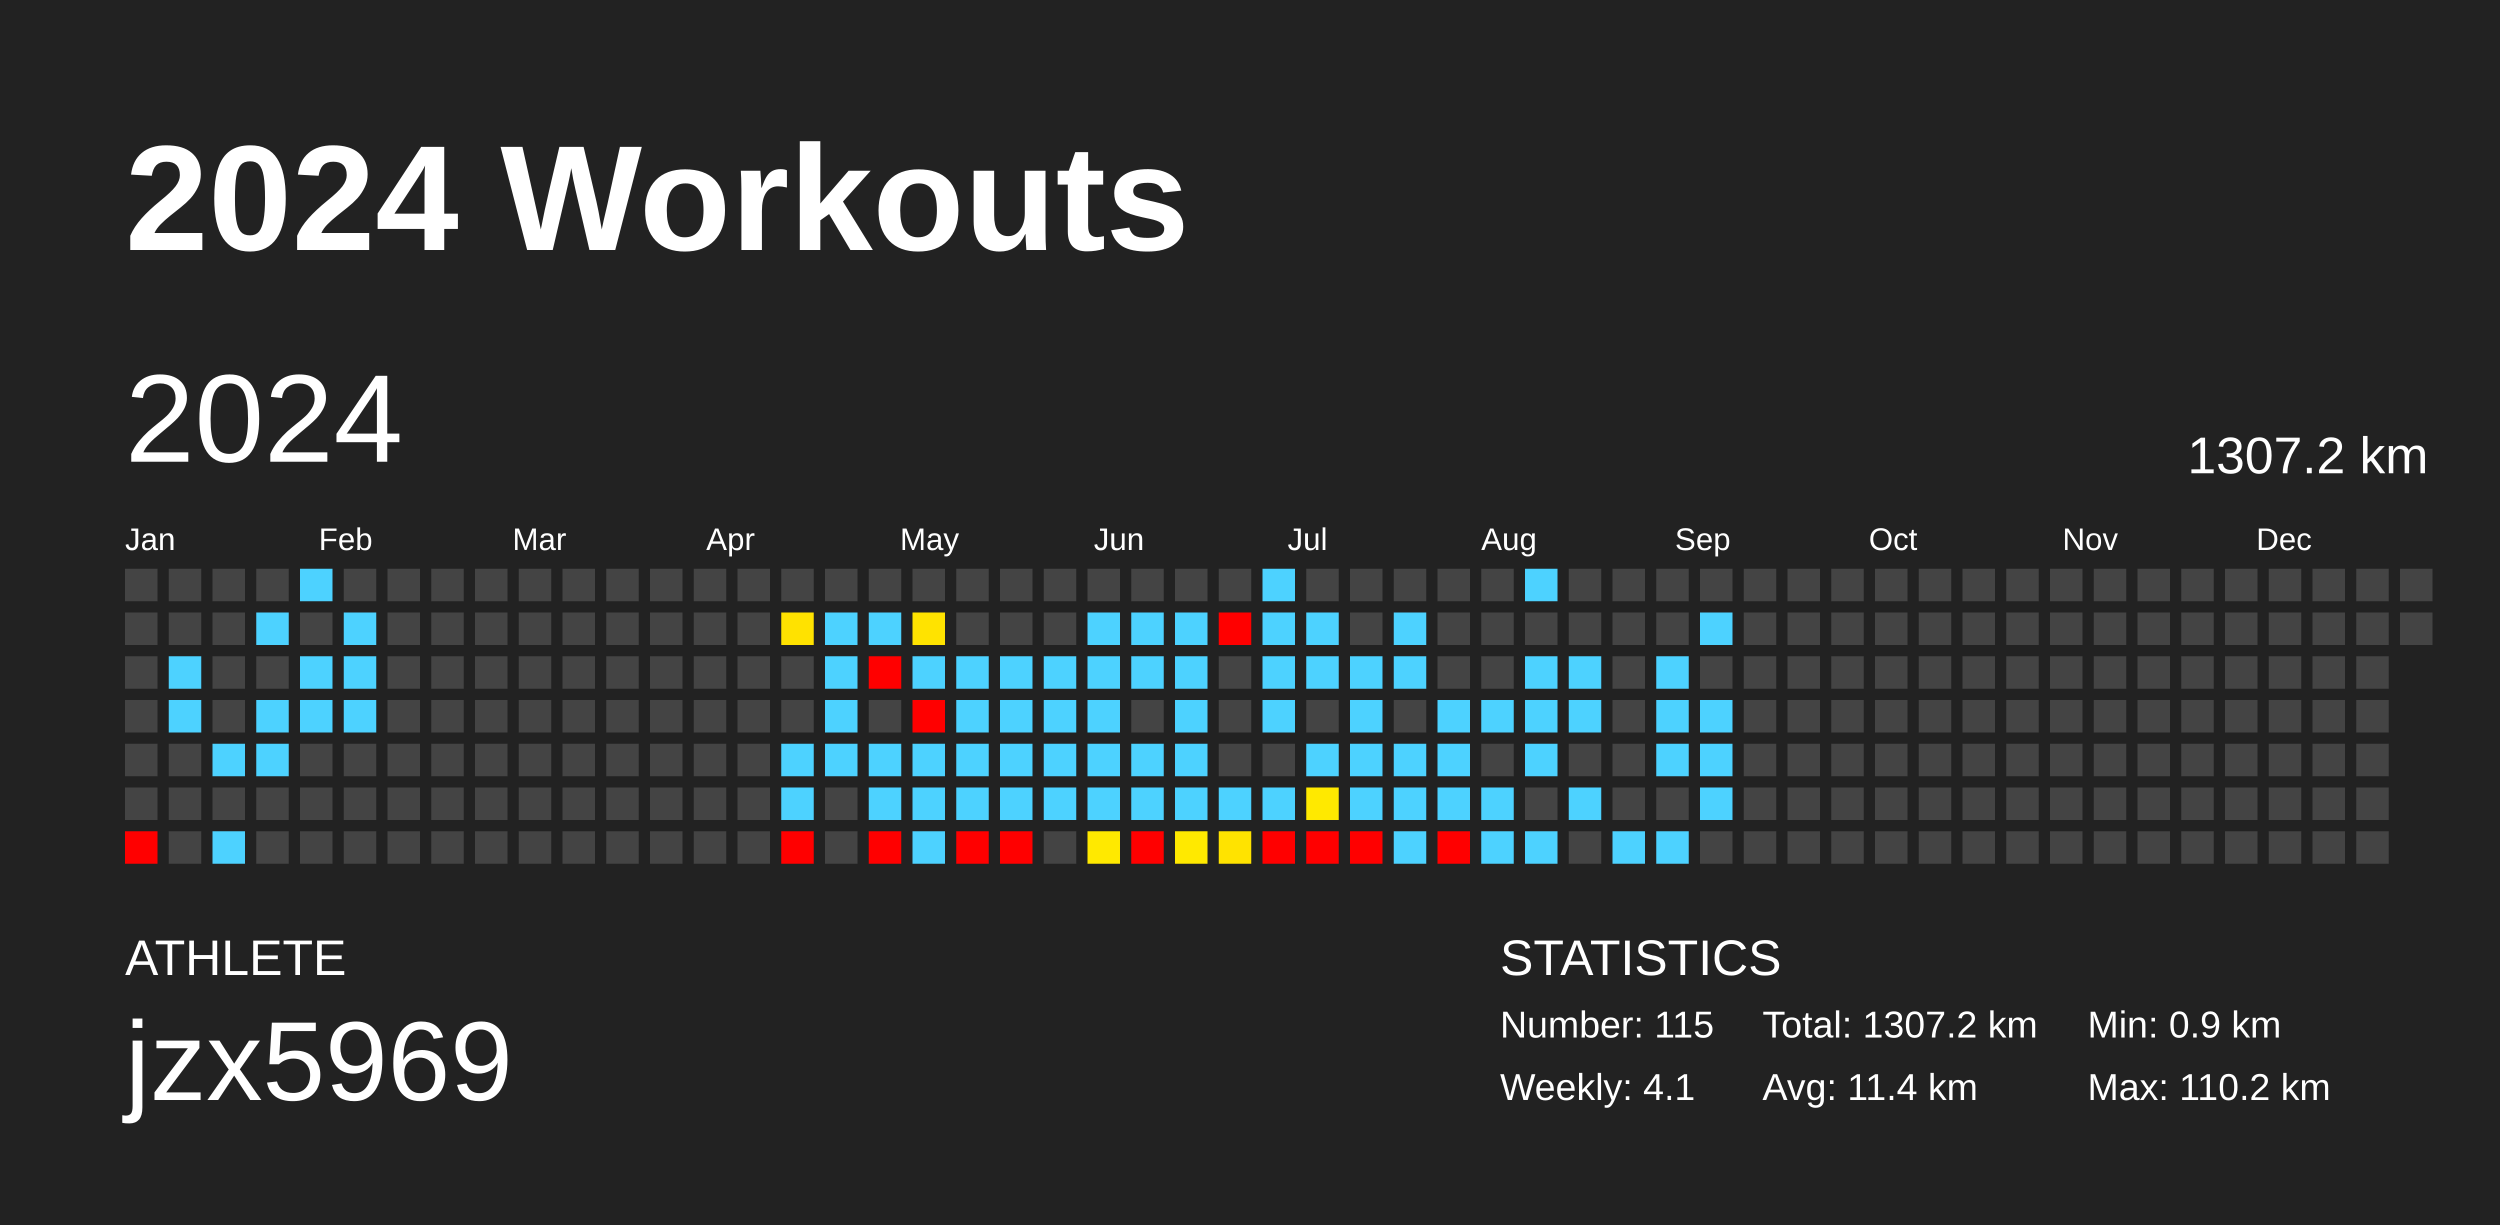
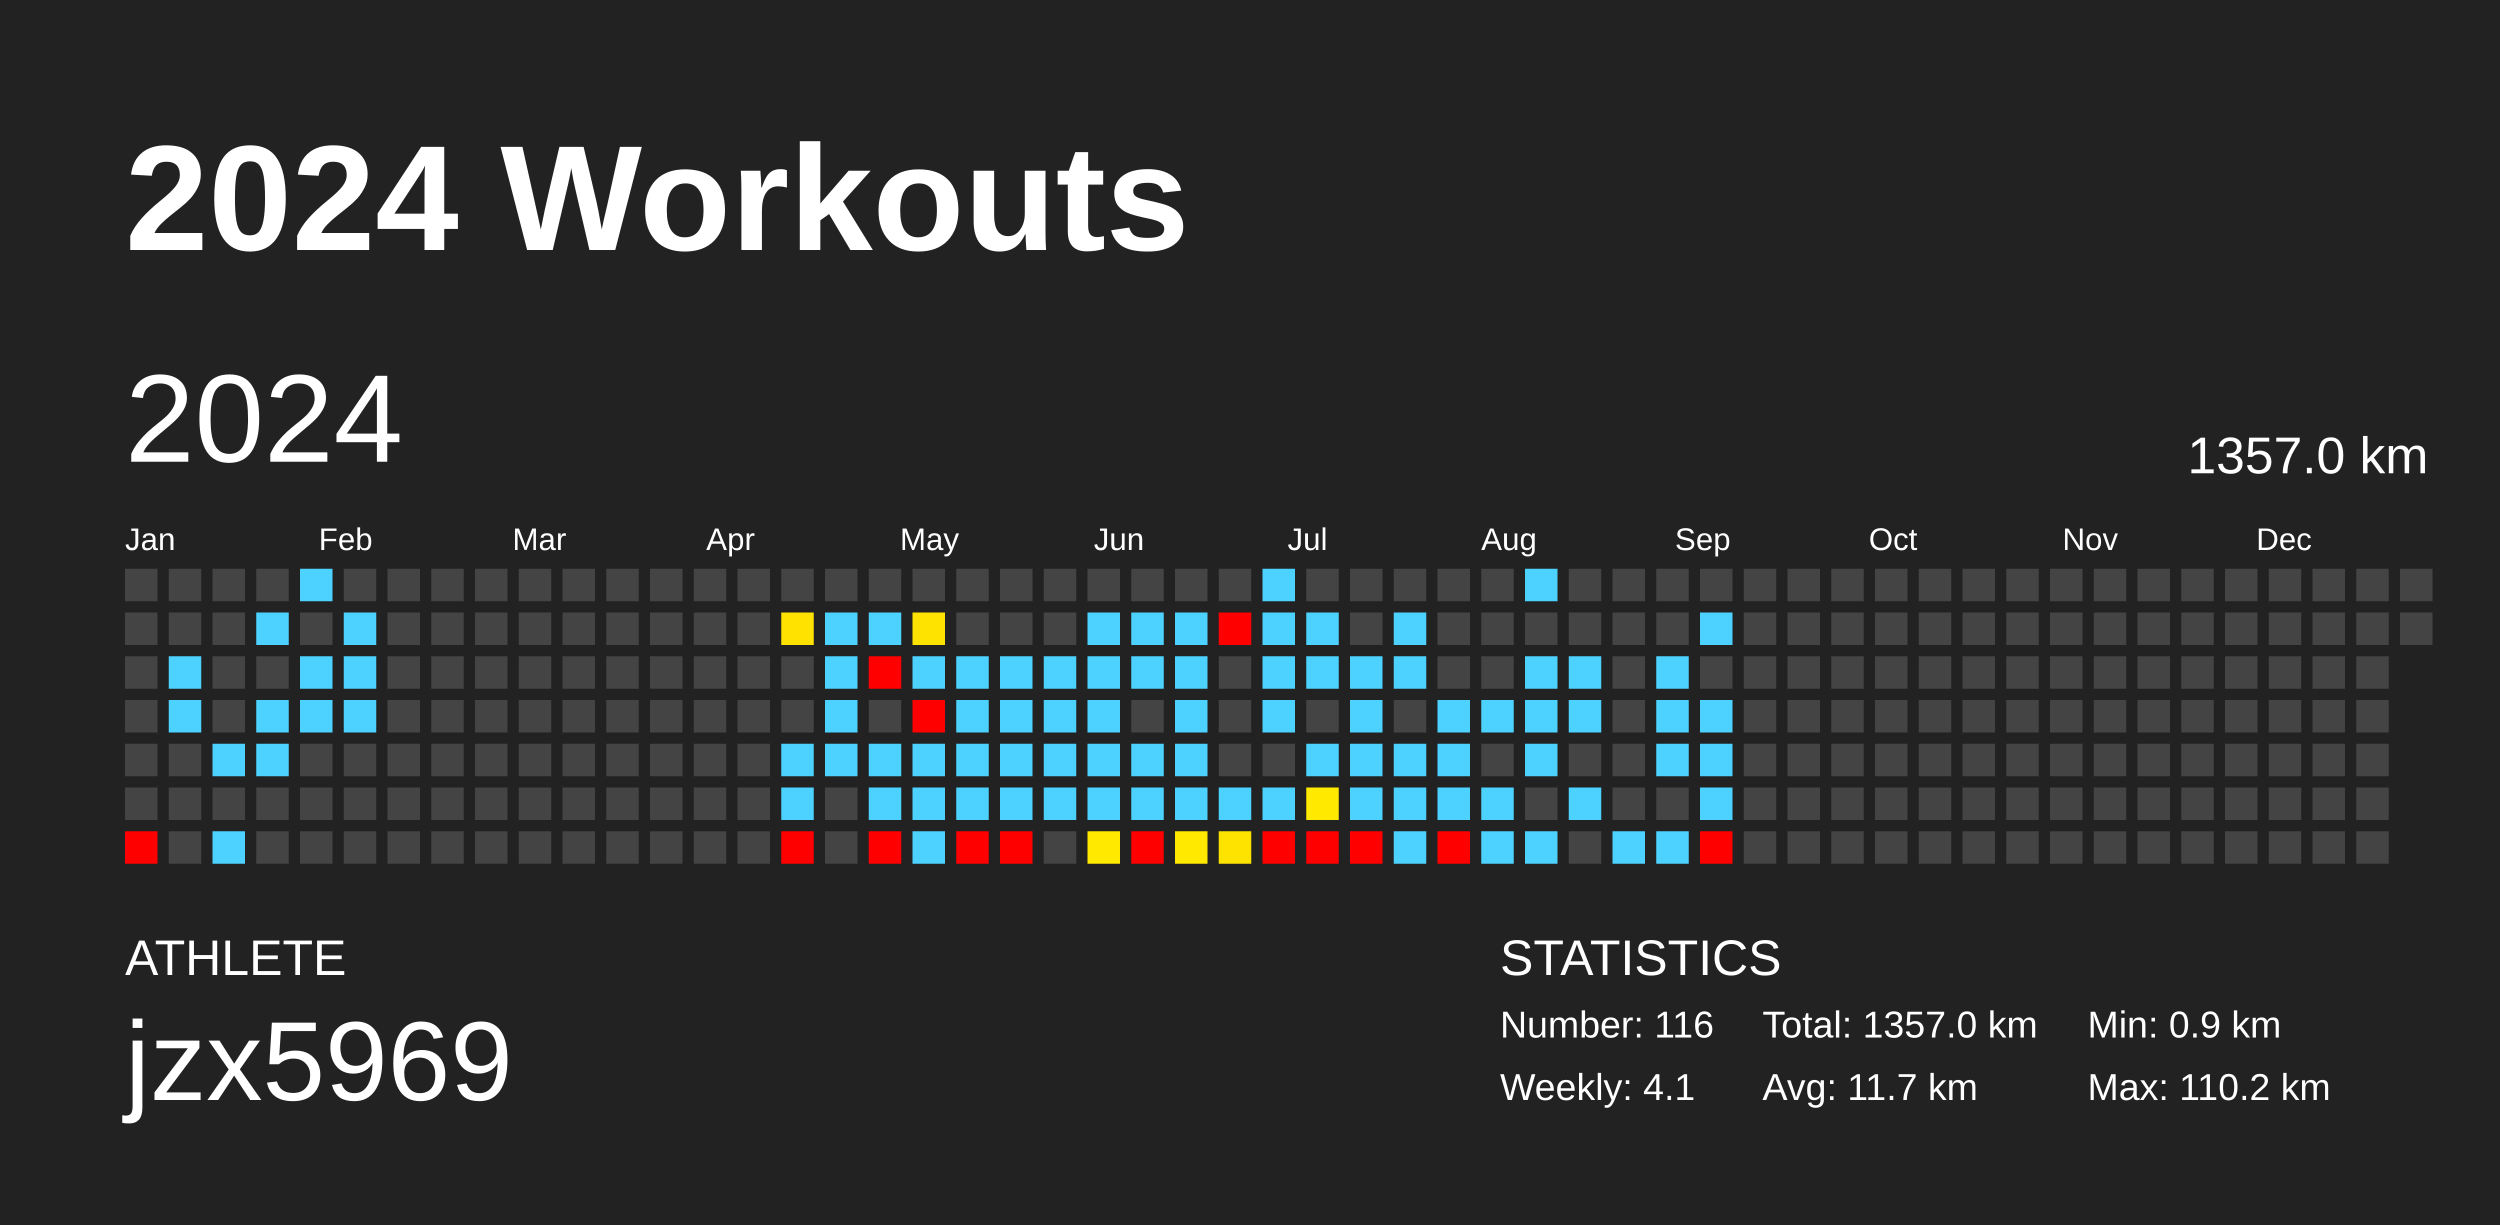
<svg xmlns="http://www.w3.org/2000/svg" baseProfile="full" height="98mm" version="1.1" viewBox="0,0,200,98" width="200mm">
  <defs />
  <rect fill="#222222" height="98" width="200" x="0" y="0" />
  <text fill="#FFFFFF" style="font-size:12px; font-family:Arial; font-weight:bold;" x="10" y="20">2024 Workouts</text>
  <text fill="#FFFFFF" style="font-size:4px; font-family:Arial" x="10" y="78">ATHLETE</text>
  <text fill="#FFFFFF" style="font-size:9px; font-family:Arial" x="10" y="88">jzx5969</text>
  <text fill="#FFFFFF" style="font-size:4px; font-family:Arial" x="120" y="78">STATISTICS</text>
-   <text fill="#FFFFFF" style="font-size:3px; font-family:Arial" x="120" y="83">Number: 115</text>
+   <text fill="#FFFFFF" style="font-size:3px; font-family:Arial" x="120" y="83">Number: 116</text>
  <text fill="#FFFFFF" style="font-size:3px; font-family:Arial" x="120" y="88">Weekly: 4.1</text>
-   <text fill="#FFFFFF" style="font-size:3px; font-family:Arial" x="141" y="83">Total: 1307.2 km</text>
-   <text fill="#FFFFFF" style="font-size:3px; font-family:Arial" x="141" y="88">Avg: 11.4 km</text>
+   <text fill="#FFFFFF" style="font-size:3px; font-family:Arial" x="141" y="83">Total: 1357.0 km</text>
+   <text fill="#FFFFFF" style="font-size:3px; font-family:Arial" x="141" y="88">Avg: 11.7 km</text>
  <text fill="#FFFFFF" style="font-size:3px; font-family:Arial" x="167" y="83">Min: 0.9 km</text>
  <text fill="#FFFFFF" style="font-size:3px; font-family:Arial" x="167" y="88">Max: 110.2 km</text>
  <text dominant-baseline="hanging" fill="#FFFFFF" style="font-size:10.0px; font-family:Arial;" x="10" y="30">2024</text>
-   <text dominant-baseline="hanging" fill="#FFFFFF" style="font-size:4.125px; font-family:Arial;" x="175" y="35">1307.2 km</text>
+   <text dominant-baseline="hanging" fill="#FFFFFF" style="font-size:4.125px; font-family:Arial;" x="175" y="35">1357.0 km</text>
  <text fill="#FFFFFF" style="font-size:2.5px; font-family:Arial" x="10.0" y="44">Jan</text>
  <text fill="#FFFFFF" style="font-size:2.5px; font-family:Arial" x="25.5" y="44">Feb</text>
  <text fill="#FFFFFF" style="font-size:2.5px; font-family:Arial" x="41.0" y="44">Mar</text>
  <text fill="#FFFFFF" style="font-size:2.5px; font-family:Arial" x="56.5" y="44">Apr</text>
  <text fill="#FFFFFF" style="font-size:2.5px; font-family:Arial" x="72.0" y="44">May</text>
  <text fill="#FFFFFF" style="font-size:2.5px; font-family:Arial" x="87.5" y="44">Jun</text>
  <text fill="#FFFFFF" style="font-size:2.5px; font-family:Arial" x="103.0" y="44">Jul</text>
  <text fill="#FFFFFF" style="font-size:2.5px; font-family:Arial" x="118.5" y="44">Aug</text>
  <text fill="#FFFFFF" style="font-size:2.5px; font-family:Arial" x="134.0" y="44">Sep</text>
  <text fill="#FFFFFF" style="font-size:2.5px; font-family:Arial" x="149.5" y="44">Oct</text>
  <text fill="#FFFFFF" style="font-size:2.5px; font-family:Arial" x="165.0" y="44">Nov</text>
  <text fill="#FFFFFF" style="font-size:2.5px; font-family:Arial" x="180.5" y="44">Dec</text>
  <rect fill="#444444" height="2.6" width="2.6" x="10.0" y="45.5" />
  <rect fill="#444444" height="2.6" width="2.6" x="10.0" y="49.0" />
  <rect fill="#444444" height="2.6" width="2.6" x="10.0" y="52.5" />
  <rect fill="#444444" height="2.6" width="2.6" x="10.0" y="56.0" />
  <rect fill="#444444" height="2.6" width="2.6" x="10.0" y="59.5" />
  <rect fill="#444444" height="2.6" width="2.6" x="10.0" y="63.0" />
  <rect fill="red" height="2.6" width="2.6" x="10.0" y="66.5" />
  <rect fill="#444444" height="2.6" width="2.6" x="13.5" y="45.5" />
  <rect fill="#444444" height="2.6" width="2.6" x="13.5" y="49.0" />
  <rect fill="#4dd2ff" height="2.6" width="2.6" x="13.5" y="52.5" />
  <rect fill="#4dd2ff" height="2.6" width="2.6" x="13.5" y="56.0" />
  <rect fill="#444444" height="2.6" width="2.6" x="13.5" y="59.5" />
  <rect fill="#444444" height="2.6" width="2.6" x="13.5" y="63.0" />
  <rect fill="#444444" height="2.6" width="2.6" x="13.5" y="66.5" />
  <rect fill="#444444" height="2.6" width="2.6" x="17.0" y="45.5" />
  <rect fill="#444444" height="2.6" width="2.6" x="17.0" y="49.0" />
  <rect fill="#444444" height="2.6" width="2.6" x="17.0" y="52.5" />
  <rect fill="#444444" height="2.6" width="2.6" x="17.0" y="56.0" />
  <rect fill="#4dd2ff" height="2.6" width="2.6" x="17.0" y="59.5" />
  <rect fill="#444444" height="2.6" width="2.6" x="17.0" y="63.0" />
  <rect fill="#4dd2ff" height="2.6" width="2.6" x="17.0" y="66.5" />
  <rect fill="#444444" height="2.6" width="2.6" x="20.5" y="45.5" />
  <rect fill="#4dd2ff" height="2.6" width="2.6" x="20.5" y="49.0" />
  <rect fill="#444444" height="2.6" width="2.6" x="20.5" y="52.5" />
  <rect fill="#4dd2ff" height="2.6" width="2.6" x="20.5" y="56.0" />
  <rect fill="#4dd2ff" height="2.6" width="2.6" x="20.5" y="59.5" />
  <rect fill="#444444" height="2.6" width="2.6" x="20.5" y="63.0" />
  <rect fill="#444444" height="2.6" width="2.6" x="20.5" y="66.5" />
  <rect fill="#4dd2ff" height="2.6" width="2.6" x="24.0" y="45.5" />
  <rect fill="#444444" height="2.6" width="2.6" x="24.0" y="49.0" />
  <rect fill="#4dd2ff" height="2.6" width="2.6" x="24.0" y="52.5" />
  <rect fill="#4dd2ff" height="2.6" width="2.6" x="24.0" y="56.0" />
  <rect fill="#444444" height="2.6" width="2.6" x="24.0" y="59.5" />
  <rect fill="#444444" height="2.6" width="2.6" x="24.0" y="63.0" />
  <rect fill="#444444" height="2.6" width="2.6" x="24.0" y="66.5" />
  <rect fill="#444444" height="2.6" width="2.6" x="27.5" y="45.5" />
  <rect fill="#4dd2ff" height="2.6" width="2.6" x="27.5" y="49.0" />
  <rect fill="#4dd2ff" height="2.6" width="2.6" x="27.5" y="52.5" />
  <rect fill="#4dd2ff" height="2.6" width="2.6" x="27.5" y="56.0" />
  <rect fill="#444444" height="2.6" width="2.6" x="27.5" y="59.5" />
  <rect fill="#444444" height="2.6" width="2.6" x="27.5" y="63.0" />
  <rect fill="#444444" height="2.6" width="2.6" x="27.5" y="66.5" />
  <rect fill="#444444" height="2.6" width="2.6" x="31.0" y="45.5" />
  <rect fill="#444444" height="2.6" width="2.6" x="31.0" y="49.0" />
  <rect fill="#444444" height="2.6" width="2.6" x="31.0" y="52.5" />
  <rect fill="#444444" height="2.6" width="2.6" x="31.0" y="56.0" />
  <rect fill="#444444" height="2.6" width="2.6" x="31.0" y="59.5" />
  <rect fill="#444444" height="2.6" width="2.6" x="31.0" y="63.0" />
  <rect fill="#444444" height="2.6" width="2.6" x="31.0" y="66.5" />
  <rect fill="#444444" height="2.6" width="2.6" x="34.5" y="45.5" />
  <rect fill="#444444" height="2.6" width="2.6" x="34.5" y="49.0" />
  <rect fill="#444444" height="2.6" width="2.6" x="34.5" y="52.5" />
  <rect fill="#444444" height="2.6" width="2.6" x="34.5" y="56.0" />
  <rect fill="#444444" height="2.6" width="2.6" x="34.5" y="59.5" />
  <rect fill="#444444" height="2.6" width="2.6" x="34.5" y="63.0" />
  <rect fill="#444444" height="2.6" width="2.6" x="34.5" y="66.5" />
  <rect fill="#444444" height="2.6" width="2.6" x="38.0" y="45.5" />
  <rect fill="#444444" height="2.6" width="2.6" x="38.0" y="49.0" />
  <rect fill="#444444" height="2.6" width="2.6" x="38.0" y="52.5" />
  <rect fill="#444444" height="2.6" width="2.6" x="38.0" y="56.0" />
  <rect fill="#444444" height="2.6" width="2.6" x="38.0" y="59.5" />
  <rect fill="#444444" height="2.6" width="2.6" x="38.0" y="63.0" />
  <rect fill="#444444" height="2.6" width="2.6" x="38.0" y="66.5" />
  <rect fill="#444444" height="2.6" width="2.6" x="41.5" y="45.5" />
  <rect fill="#444444" height="2.6" width="2.6" x="41.5" y="49.0" />
  <rect fill="#444444" height="2.6" width="2.6" x="41.5" y="52.5" />
  <rect fill="#444444" height="2.6" width="2.6" x="41.5" y="56.0" />
  <rect fill="#444444" height="2.6" width="2.6" x="41.5" y="59.5" />
  <rect fill="#444444" height="2.6" width="2.6" x="41.5" y="63.0" />
  <rect fill="#444444" height="2.6" width="2.6" x="41.5" y="66.5" />
  <rect fill="#444444" height="2.6" width="2.6" x="45.0" y="45.5" />
  <rect fill="#444444" height="2.6" width="2.6" x="45.0" y="49.0" />
  <rect fill="#444444" height="2.6" width="2.6" x="45.0" y="52.5" />
  <rect fill="#444444" height="2.6" width="2.6" x="45.0" y="56.0" />
  <rect fill="#444444" height="2.6" width="2.6" x="45.0" y="59.5" />
  <rect fill="#444444" height="2.6" width="2.6" x="45.0" y="63.0" />
  <rect fill="#444444" height="2.6" width="2.6" x="45.0" y="66.5" />
  <rect fill="#444444" height="2.6" width="2.6" x="48.5" y="45.5" />
  <rect fill="#444444" height="2.6" width="2.6" x="48.5" y="49.0" />
  <rect fill="#444444" height="2.6" width="2.6" x="48.5" y="52.5" />
  <rect fill="#444444" height="2.6" width="2.6" x="48.5" y="56.0" />
  <rect fill="#444444" height="2.6" width="2.6" x="48.5" y="59.5" />
  <rect fill="#444444" height="2.6" width="2.6" x="48.5" y="63.0" />
  <rect fill="#444444" height="2.6" width="2.6" x="48.5" y="66.5" />
  <rect fill="#444444" height="2.6" width="2.6" x="52.0" y="45.5" />
  <rect fill="#444444" height="2.6" width="2.6" x="52.0" y="49.0" />
  <rect fill="#444444" height="2.6" width="2.6" x="52.0" y="52.5" />
  <rect fill="#444444" height="2.6" width="2.6" x="52.0" y="56.0" />
  <rect fill="#444444" height="2.6" width="2.6" x="52.0" y="59.5" />
  <rect fill="#444444" height="2.6" width="2.6" x="52.0" y="63.0" />
  <rect fill="#444444" height="2.6" width="2.6" x="52.0" y="66.5" />
  <rect fill="#444444" height="2.6" width="2.6" x="55.5" y="45.5" />
  <rect fill="#444444" height="2.6" width="2.6" x="55.5" y="49.0" />
  <rect fill="#444444" height="2.6" width="2.6" x="55.5" y="52.5" />
  <rect fill="#444444" height="2.6" width="2.6" x="55.5" y="56.0" />
  <rect fill="#444444" height="2.6" width="2.6" x="55.5" y="59.5" />
  <rect fill="#444444" height="2.6" width="2.6" x="55.5" y="63.0" />
  <rect fill="#444444" height="2.6" width="2.6" x="55.5" y="66.5" />
  <rect fill="#444444" height="2.6" width="2.6" x="59.0" y="45.5" />
  <rect fill="#444444" height="2.6" width="2.6" x="59.0" y="49.0" />
  <rect fill="#444444" height="2.6" width="2.6" x="59.0" y="52.5" />
  <rect fill="#444444" height="2.6" width="2.6" x="59.0" y="56.0" />
  <rect fill="#444444" height="2.6" width="2.6" x="59.0" y="59.5" />
  <rect fill="#444444" height="2.6" width="2.6" x="59.0" y="63.0" />
  <rect fill="#444444" height="2.6" width="2.6" x="59.0" y="66.5" />
  <rect fill="#444444" height="2.6" width="2.6" x="62.5" y="45.5" />
  <rect fill="#ffe200" height="2.6" width="2.6" x="62.5" y="49.0" />
  <rect fill="#444444" height="2.6" width="2.6" x="62.5" y="52.5" />
  <rect fill="#444444" height="2.6" width="2.6" x="62.5" y="56.0" />
  <rect fill="#4dd2ff" height="2.6" width="2.6" x="62.5" y="59.5" />
  <rect fill="#4dd2ff" height="2.6" width="2.6" x="62.5" y="63.0" />
  <rect fill="red" height="2.6" width="2.6" x="62.5" y="66.5" />
  <rect fill="#444444" height="2.6" width="2.6" x="66.0" y="45.5" />
  <rect fill="#4dd2ff" height="2.6" width="2.6" x="66.0" y="49.0" />
  <rect fill="#4dd2ff" height="2.6" width="2.6" x="66.0" y="52.5" />
  <rect fill="#4dd2ff" height="2.6" width="2.6" x="66.0" y="56.0" />
  <rect fill="#4dd2ff" height="2.6" width="2.6" x="66.0" y="59.5" />
  <rect fill="#444444" height="2.6" width="2.6" x="66.0" y="63.0" />
  <rect fill="#444444" height="2.6" width="2.6" x="66.0" y="66.5" />
  <rect fill="#444444" height="2.6" width="2.6" x="69.5" y="45.5" />
  <rect fill="#4dd2ff" height="2.6" width="2.6" x="69.5" y="49.0" />
  <rect fill="red" height="2.6" width="2.6" x="69.5" y="52.5" />
  <rect fill="#444444" height="2.6" width="2.6" x="69.5" y="56.0" />
  <rect fill="#4dd2ff" height="2.6" width="2.6" x="69.5" y="59.5" />
  <rect fill="#4dd2ff" height="2.6" width="2.6" x="69.5" y="63.0" />
  <rect fill="red" height="2.6" width="2.6" x="69.5" y="66.5" />
  <rect fill="#444444" height="2.6" width="2.6" x="73.0" y="45.5" />
  <rect fill="#ffe300" height="2.6" width="2.6" x="73.0" y="49.0" />
  <rect fill="#4dd2ff" height="2.6" width="2.6" x="73.0" y="52.5" />
  <rect fill="red" height="2.6" width="2.6" x="73.0" y="56.0" />
  <rect fill="#4dd2ff" height="2.6" width="2.6" x="73.0" y="59.5" />
  <rect fill="#4dd2ff" height="2.6" width="2.6" x="73.0" y="63.0" />
  <rect fill="#4dd2ff" height="2.6" width="2.6" x="73.0" y="66.5" />
  <rect fill="#444444" height="2.6" width="2.6" x="76.5" y="45.5" />
  <rect fill="#444444" height="2.6" width="2.6" x="76.5" y="49.0" />
  <rect fill="#4dd2ff" height="2.6" width="2.6" x="76.5" y="52.5" />
  <rect fill="#4dd2ff" height="2.6" width="2.6" x="76.5" y="56.0" />
  <rect fill="#4dd2ff" height="2.6" width="2.6" x="76.5" y="59.5" />
  <rect fill="#4dd2ff" height="2.6" width="2.6" x="76.5" y="63.0" />
  <rect fill="red" height="2.6" width="2.6" x="76.5" y="66.5" />
  <rect fill="#444444" height="2.6" width="2.6" x="80.0" y="45.5" />
  <rect fill="#444444" height="2.6" width="2.6" x="80.0" y="49.0" />
  <rect fill="#4dd2ff" height="2.6" width="2.6" x="80.0" y="52.5" />
  <rect fill="#4dd2ff" height="2.6" width="2.6" x="80.0" y="56.0" />
  <rect fill="#4dd2ff" height="2.6" width="2.6" x="80.0" y="59.5" />
  <rect fill="#4dd2ff" height="2.6" width="2.6" x="80.0" y="63.0" />
  <rect fill="red" height="2.6" width="2.6" x="80.0" y="66.5" />
  <rect fill="#444444" height="2.6" width="2.6" x="83.5" y="45.5" />
  <rect fill="#444444" height="2.6" width="2.6" x="83.5" y="49.0" />
  <rect fill="#4dd2ff" height="2.6" width="2.6" x="83.5" y="52.5" />
  <rect fill="#4dd2ff" height="2.6" width="2.6" x="83.5" y="56.0" />
  <rect fill="#4dd2ff" height="2.6" width="2.6" x="83.5" y="59.5" />
  <rect fill="#4dd2ff" height="2.6" width="2.6" x="83.5" y="63.0" />
  <rect fill="#444444" height="2.6" width="2.6" x="83.5" y="66.5" />
  <rect fill="#444444" height="2.6" width="2.6" x="87.0" y="45.5" />
  <rect fill="#4dd2ff" height="2.6" width="2.6" x="87.0" y="49.0" />
  <rect fill="#4dd2ff" height="2.6" width="2.6" x="87.0" y="52.5" />
  <rect fill="#4dd2ff" height="2.6" width="2.6" x="87.0" y="56.0" />
  <rect fill="#4dd2ff" height="2.6" width="2.6" x="87.0" y="59.5" />
  <rect fill="#4dd2ff" height="2.6" width="2.6" x="87.0" y="63.0" />
  <rect fill="#ffe900" height="2.6" width="2.6" x="87.0" y="66.5" />
  <rect fill="#444444" height="2.6" width="2.6" x="90.5" y="45.5" />
  <rect fill="#4dd2ff" height="2.6" width="2.6" x="90.5" y="49.0" />
  <rect fill="#4dd2ff" height="2.6" width="2.6" x="90.5" y="52.5" />
  <rect fill="#444444" height="2.6" width="2.6" x="90.5" y="56.0" />
  <rect fill="#4dd2ff" height="2.6" width="2.6" x="90.5" y="59.5" />
  <rect fill="#4dd2ff" height="2.6" width="2.6" x="90.5" y="63.0" />
  <rect fill="red" height="2.6" width="2.6" x="90.5" y="66.5" />
  <rect fill="#444444" height="2.6" width="2.6" x="94.0" y="45.5" />
  <rect fill="#4dd2ff" height="2.6" width="2.6" x="94.0" y="49.0" />
  <rect fill="#4dd2ff" height="2.6" width="2.6" x="94.0" y="52.5" />
  <rect fill="#4dd2ff" height="2.6" width="2.6" x="94.0" y="56.0" />
  <rect fill="#4dd2ff" height="2.6" width="2.6" x="94.0" y="59.5" />
  <rect fill="#4dd2ff" height="2.6" width="2.6" x="94.0" y="63.0" />
  <rect fill="#ffe900" height="2.6" width="2.6" x="94.0" y="66.5" />
  <rect fill="#444444" height="2.6" width="2.6" x="97.5" y="45.5" />
  <rect fill="red" height="2.6" width="2.6" x="97.5" y="49.0" />
  <rect fill="#444444" height="2.6" width="2.6" x="97.5" y="52.5" />
  <rect fill="#444444" height="2.6" width="2.6" x="97.5" y="56.0" />
  <rect fill="#444444" height="2.6" width="2.6" x="97.5" y="59.5" />
  <rect fill="#4dd2ff" height="2.6" width="2.6" x="97.5" y="63.0" />
  <rect fill="#ffe300" height="2.6" width="2.6" x="97.5" y="66.5" />
  <rect fill="#4dd2ff" height="2.6" width="2.6" x="101.0" y="45.5" />
  <rect fill="#4dd2ff" height="2.6" width="2.6" x="101.0" y="49.0" />
  <rect fill="#4dd2ff" height="2.6" width="2.6" x="101.0" y="52.5" />
  <rect fill="#4dd2ff" height="2.6" width="2.6" x="101.0" y="56.0" />
  <rect fill="#444444" height="2.6" width="2.6" x="101.0" y="59.5" />
  <rect fill="#4dd2ff" height="2.6" width="2.6" x="101.0" y="63.0" />
  <rect fill="red" height="2.6" width="2.6" x="101.0" y="66.5" />
  <rect fill="#444444" height="2.6" width="2.6" x="104.5" y="45.5" />
  <rect fill="#4dd2ff" height="2.6" width="2.6" x="104.5" y="49.0" />
  <rect fill="#4dd2ff" height="2.6" width="2.6" x="104.5" y="52.5" />
  <rect fill="#444444" height="2.6" width="2.6" x="104.5" y="56.0" />
  <rect fill="#4dd2ff" height="2.6" width="2.6" x="104.5" y="59.5" />
  <rect fill="#ffe900" height="2.6" width="2.6" x="104.5" y="63.0" />
  <rect fill="red" height="2.6" width="2.6" x="104.5" y="66.5" />
  <rect fill="#444444" height="2.6" width="2.6" x="108.0" y="45.5" />
  <rect fill="#444444" height="2.6" width="2.6" x="108.0" y="49.0" />
  <rect fill="#4dd2ff" height="2.6" width="2.6" x="108.0" y="52.5" />
  <rect fill="#4dd2ff" height="2.6" width="2.6" x="108.0" y="56.0" />
  <rect fill="#4dd2ff" height="2.6" width="2.6" x="108.0" y="59.5" />
  <rect fill="#4dd2ff" height="2.6" width="2.6" x="108.0" y="63.0" />
  <rect fill="red" height="2.6" width="2.6" x="108.0" y="66.5" />
  <rect fill="#444444" height="2.6" width="2.6" x="111.5" y="45.5" />
  <rect fill="#4dd2ff" height="2.6" width="2.6" x="111.5" y="49.0" />
  <rect fill="#4dd2ff" height="2.6" width="2.6" x="111.5" y="52.5" />
  <rect fill="#444444" height="2.6" width="2.6" x="111.5" y="56.0" />
  <rect fill="#4dd2ff" height="2.6" width="2.6" x="111.5" y="59.5" />
  <rect fill="#4dd2ff" height="2.6" width="2.6" x="111.5" y="63.0" />
  <rect fill="#4dd2ff" height="2.6" width="2.6" x="111.5" y="66.5" />
  <rect fill="#444444" height="2.6" width="2.6" x="115.0" y="45.5" />
  <rect fill="#444444" height="2.6" width="2.6" x="115.0" y="49.0" />
  <rect fill="#444444" height="2.6" width="2.6" x="115.0" y="52.5" />
  <rect fill="#4dd2ff" height="2.6" width="2.6" x="115.0" y="56.0" />
  <rect fill="#4dd2ff" height="2.6" width="2.6" x="115.0" y="59.5" />
  <rect fill="#4dd2ff" height="2.6" width="2.6" x="115.0" y="63.0" />
  <rect fill="red" height="2.6" width="2.6" x="115.0" y="66.5" />
  <rect fill="#444444" height="2.6" width="2.6" x="118.5" y="45.5" />
  <rect fill="#444444" height="2.6" width="2.6" x="118.5" y="49.0" />
  <rect fill="#444444" height="2.6" width="2.6" x="118.5" y="52.5" />
  <rect fill="#4dd2ff" height="2.6" width="2.6" x="118.5" y="56.0" />
  <rect fill="#444444" height="2.6" width="2.6" x="118.5" y="59.5" />
  <rect fill="#4dd2ff" height="2.6" width="2.6" x="118.5" y="63.0" />
  <rect fill="#4dd2ff" height="2.6" width="2.6" x="118.5" y="66.5" />
  <rect fill="#4dd2ff" height="2.6" width="2.6" x="122.0" y="45.5" />
  <rect fill="#444444" height="2.6" width="2.6" x="122.0" y="49.0" />
  <rect fill="#4dd2ff" height="2.6" width="2.6" x="122.0" y="52.5" />
  <rect fill="#4dd2ff" height="2.6" width="2.6" x="122.0" y="56.0" />
  <rect fill="#4dd2ff" height="2.6" width="2.6" x="122.0" y="59.5" />
  <rect fill="#444444" height="2.6" width="2.6" x="122.0" y="63.0" />
  <rect fill="#4dd2ff" height="2.6" width="2.6" x="122.0" y="66.5" />
  <rect fill="#444444" height="2.6" width="2.6" x="125.5" y="45.5" />
  <rect fill="#444444" height="2.6" width="2.6" x="125.5" y="49.0" />
  <rect fill="#4dd2ff" height="2.6" width="2.6" x="125.5" y="52.5" />
  <rect fill="#4dd2ff" height="2.6" width="2.6" x="125.5" y="56.0" />
  <rect fill="#444444" height="2.6" width="2.6" x="125.5" y="59.5" />
  <rect fill="#4dd2ff" height="2.6" width="2.6" x="125.5" y="63.0" />
  <rect fill="#444444" height="2.6" width="2.6" x="125.5" y="66.5" />
  <rect fill="#444444" height="2.6" width="2.6" x="129.0" y="45.5" />
  <rect fill="#444444" height="2.6" width="2.6" x="129.0" y="49.0" />
  <rect fill="#444444" height="2.6" width="2.6" x="129.0" y="52.5" />
  <rect fill="#444444" height="2.6" width="2.6" x="129.0" y="56.0" />
  <rect fill="#444444" height="2.6" width="2.6" x="129.0" y="59.5" />
  <rect fill="#444444" height="2.6" width="2.6" x="129.0" y="63.0" />
  <rect fill="#4dd2ff" height="2.6" width="2.6" x="129.0" y="66.5" />
  <rect fill="#444444" height="2.6" width="2.6" x="132.5" y="45.5" />
  <rect fill="#444444" height="2.6" width="2.6" x="132.5" y="49.0" />
  <rect fill="#4dd2ff" height="2.6" width="2.6" x="132.5" y="52.5" />
  <rect fill="#4dd2ff" height="2.6" width="2.6" x="132.5" y="56.0" />
  <rect fill="#4dd2ff" height="2.6" width="2.6" x="132.5" y="59.5" />
  <rect fill="#444444" height="2.6" width="2.6" x="132.5" y="63.0" />
  <rect fill="#4dd2ff" height="2.6" width="2.6" x="132.5" y="66.5" />
  <rect fill="#444444" height="2.6" width="2.6" x="136.0" y="45.5" />
  <rect fill="#4dd2ff" height="2.6" width="2.6" x="136.0" y="49.0" />
  <rect fill="#444444" height="2.6" width="2.6" x="136.0" y="52.5" />
  <rect fill="#4dd2ff" height="2.6" width="2.6" x="136.0" y="56.0" />
  <rect fill="#4dd2ff" height="2.6" width="2.6" x="136.0" y="59.5" />
  <rect fill="#4dd2ff" height="2.6" width="2.6" x="136.0" y="63.0" />
-   <rect fill="#444444" height="2.6" width="2.6" x="136.0" y="66.5" />
+   <rect fill="red" height="2.6" width="2.6" x="136.0" y="66.5" />
  <rect fill="#444444" height="2.6" width="2.6" x="139.5" y="45.5" />
  <rect fill="#444444" height="2.6" width="2.6" x="139.5" y="49.0" />
  <rect fill="#444444" height="2.6" width="2.6" x="139.5" y="52.5" />
  <rect fill="#444444" height="2.6" width="2.6" x="139.5" y="56.0" />
  <rect fill="#444444" height="2.6" width="2.6" x="139.5" y="59.5" />
  <rect fill="#444444" height="2.6" width="2.6" x="139.5" y="63.0" />
  <rect fill="#444444" height="2.6" width="2.6" x="139.5" y="66.5" />
  <rect fill="#444444" height="2.6" width="2.6" x="143.0" y="45.5" />
  <rect fill="#444444" height="2.6" width="2.6" x="143.0" y="49.0" />
  <rect fill="#444444" height="2.6" width="2.6" x="143.0" y="52.5" />
  <rect fill="#444444" height="2.6" width="2.6" x="143.0" y="56.0" />
  <rect fill="#444444" height="2.6" width="2.6" x="143.0" y="59.5" />
  <rect fill="#444444" height="2.6" width="2.6" x="143.0" y="63.0" />
  <rect fill="#444444" height="2.6" width="2.6" x="143.0" y="66.5" />
  <rect fill="#444444" height="2.6" width="2.6" x="146.5" y="45.5" />
  <rect fill="#444444" height="2.6" width="2.6" x="146.5" y="49.0" />
  <rect fill="#444444" height="2.6" width="2.6" x="146.5" y="52.5" />
  <rect fill="#444444" height="2.6" width="2.6" x="146.5" y="56.0" />
  <rect fill="#444444" height="2.6" width="2.6" x="146.5" y="59.5" />
  <rect fill="#444444" height="2.6" width="2.6" x="146.5" y="63.0" />
  <rect fill="#444444" height="2.6" width="2.6" x="146.5" y="66.5" />
  <rect fill="#444444" height="2.6" width="2.6" x="150.0" y="45.5" />
  <rect fill="#444444" height="2.6" width="2.6" x="150.0" y="49.0" />
  <rect fill="#444444" height="2.6" width="2.6" x="150.0" y="52.5" />
  <rect fill="#444444" height="2.6" width="2.6" x="150.0" y="56.0" />
  <rect fill="#444444" height="2.6" width="2.6" x="150.0" y="59.5" />
  <rect fill="#444444" height="2.6" width="2.6" x="150.0" y="63.0" />
  <rect fill="#444444" height="2.6" width="2.6" x="150.0" y="66.5" />
  <rect fill="#444444" height="2.6" width="2.6" x="153.5" y="45.5" />
  <rect fill="#444444" height="2.6" width="2.6" x="153.5" y="49.0" />
  <rect fill="#444444" height="2.6" width="2.6" x="153.5" y="52.5" />
  <rect fill="#444444" height="2.6" width="2.6" x="153.5" y="56.0" />
  <rect fill="#444444" height="2.6" width="2.6" x="153.5" y="59.5" />
  <rect fill="#444444" height="2.6" width="2.6" x="153.5" y="63.0" />
  <rect fill="#444444" height="2.6" width="2.6" x="153.5" y="66.5" />
  <rect fill="#444444" height="2.6" width="2.6" x="157.0" y="45.5" />
  <rect fill="#444444" height="2.6" width="2.6" x="157.0" y="49.0" />
  <rect fill="#444444" height="2.6" width="2.6" x="157.0" y="52.5" />
  <rect fill="#444444" height="2.6" width="2.6" x="157.0" y="56.0" />
  <rect fill="#444444" height="2.6" width="2.6" x="157.0" y="59.5" />
  <rect fill="#444444" height="2.6" width="2.6" x="157.0" y="63.0" />
  <rect fill="#444444" height="2.6" width="2.6" x="157.0" y="66.5" />
  <rect fill="#444444" height="2.6" width="2.6" x="160.5" y="45.5" />
  <rect fill="#444444" height="2.6" width="2.6" x="160.5" y="49.0" />
  <rect fill="#444444" height="2.6" width="2.6" x="160.5" y="52.5" />
  <rect fill="#444444" height="2.6" width="2.6" x="160.5" y="56.0" />
  <rect fill="#444444" height="2.6" width="2.6" x="160.5" y="59.5" />
  <rect fill="#444444" height="2.6" width="2.6" x="160.5" y="63.0" />
  <rect fill="#444444" height="2.6" width="2.6" x="160.5" y="66.5" />
  <rect fill="#444444" height="2.6" width="2.6" x="164.0" y="45.5" />
  <rect fill="#444444" height="2.6" width="2.6" x="164.0" y="49.0" />
  <rect fill="#444444" height="2.6" width="2.6" x="164.0" y="52.5" />
  <rect fill="#444444" height="2.6" width="2.6" x="164.0" y="56.0" />
  <rect fill="#444444" height="2.6" width="2.6" x="164.0" y="59.5" />
  <rect fill="#444444" height="2.6" width="2.6" x="164.0" y="63.0" />
  <rect fill="#444444" height="2.6" width="2.6" x="164.0" y="66.5" />
  <rect fill="#444444" height="2.6" width="2.6" x="167.5" y="45.5" />
  <rect fill="#444444" height="2.6" width="2.6" x="167.5" y="49.0" />
  <rect fill="#444444" height="2.6" width="2.6" x="167.5" y="52.5" />
  <rect fill="#444444" height="2.6" width="2.6" x="167.5" y="56.0" />
  <rect fill="#444444" height="2.6" width="2.6" x="167.5" y="59.5" />
  <rect fill="#444444" height="2.6" width="2.6" x="167.5" y="63.0" />
  <rect fill="#444444" height="2.6" width="2.6" x="167.5" y="66.5" />
  <rect fill="#444444" height="2.6" width="2.6" x="171.0" y="45.5" />
  <rect fill="#444444" height="2.6" width="2.6" x="171.0" y="49.0" />
  <rect fill="#444444" height="2.6" width="2.6" x="171.0" y="52.5" />
  <rect fill="#444444" height="2.6" width="2.6" x="171.0" y="56.0" />
  <rect fill="#444444" height="2.6" width="2.6" x="171.0" y="59.5" />
  <rect fill="#444444" height="2.6" width="2.6" x="171.0" y="63.0" />
  <rect fill="#444444" height="2.6" width="2.6" x="171.0" y="66.5" />
  <rect fill="#444444" height="2.6" width="2.6" x="174.5" y="45.5" />
  <rect fill="#444444" height="2.6" width="2.6" x="174.5" y="49.0" />
  <rect fill="#444444" height="2.6" width="2.6" x="174.5" y="52.5" />
  <rect fill="#444444" height="2.6" width="2.6" x="174.5" y="56.0" />
  <rect fill="#444444" height="2.6" width="2.6" x="174.5" y="59.5" />
  <rect fill="#444444" height="2.6" width="2.6" x="174.5" y="63.0" />
  <rect fill="#444444" height="2.6" width="2.6" x="174.5" y="66.5" />
  <rect fill="#444444" height="2.6" width="2.6" x="178.0" y="45.5" />
  <rect fill="#444444" height="2.6" width="2.6" x="178.0" y="49.0" />
  <rect fill="#444444" height="2.6" width="2.6" x="178.0" y="52.5" />
  <rect fill="#444444" height="2.6" width="2.6" x="178.0" y="56.0" />
  <rect fill="#444444" height="2.6" width="2.6" x="178.0" y="59.5" />
  <rect fill="#444444" height="2.6" width="2.6" x="178.0" y="63.0" />
  <rect fill="#444444" height="2.6" width="2.6" x="178.0" y="66.5" />
  <rect fill="#444444" height="2.6" width="2.6" x="181.5" y="45.5" />
  <rect fill="#444444" height="2.6" width="2.6" x="181.5" y="49.0" />
  <rect fill="#444444" height="2.6" width="2.6" x="181.5" y="52.5" />
  <rect fill="#444444" height="2.6" width="2.6" x="181.5" y="56.0" />
  <rect fill="#444444" height="2.6" width="2.6" x="181.5" y="59.5" />
  <rect fill="#444444" height="2.6" width="2.6" x="181.5" y="63.0" />
  <rect fill="#444444" height="2.6" width="2.6" x="181.5" y="66.5" />
  <rect fill="#444444" height="2.6" width="2.6" x="185.0" y="45.5" />
  <rect fill="#444444" height="2.6" width="2.6" x="185.0" y="49.0" />
  <rect fill="#444444" height="2.6" width="2.6" x="185.0" y="52.5" />
  <rect fill="#444444" height="2.6" width="2.6" x="185.0" y="56.0" />
  <rect fill="#444444" height="2.6" width="2.6" x="185.0" y="59.5" />
  <rect fill="#444444" height="2.6" width="2.6" x="185.0" y="63.0" />
  <rect fill="#444444" height="2.6" width="2.6" x="185.0" y="66.5" />
  <rect fill="#444444" height="2.6" width="2.6" x="188.5" y="45.5" />
  <rect fill="#444444" height="2.6" width="2.6" x="188.5" y="49.0" />
  <rect fill="#444444" height="2.6" width="2.6" x="188.5" y="52.5" />
  <rect fill="#444444" height="2.6" width="2.6" x="188.5" y="56.0" />
  <rect fill="#444444" height="2.6" width="2.6" x="188.5" y="59.5" />
  <rect fill="#444444" height="2.6" width="2.6" x="188.5" y="63.0" />
  <rect fill="#444444" height="2.6" width="2.6" x="188.5" y="66.5" />
  <rect fill="#444444" height="2.6" width="2.6" x="192.0" y="45.5" />
  <rect fill="#444444" height="2.6" width="2.6" x="192.0" y="49.0" />
</svg>
